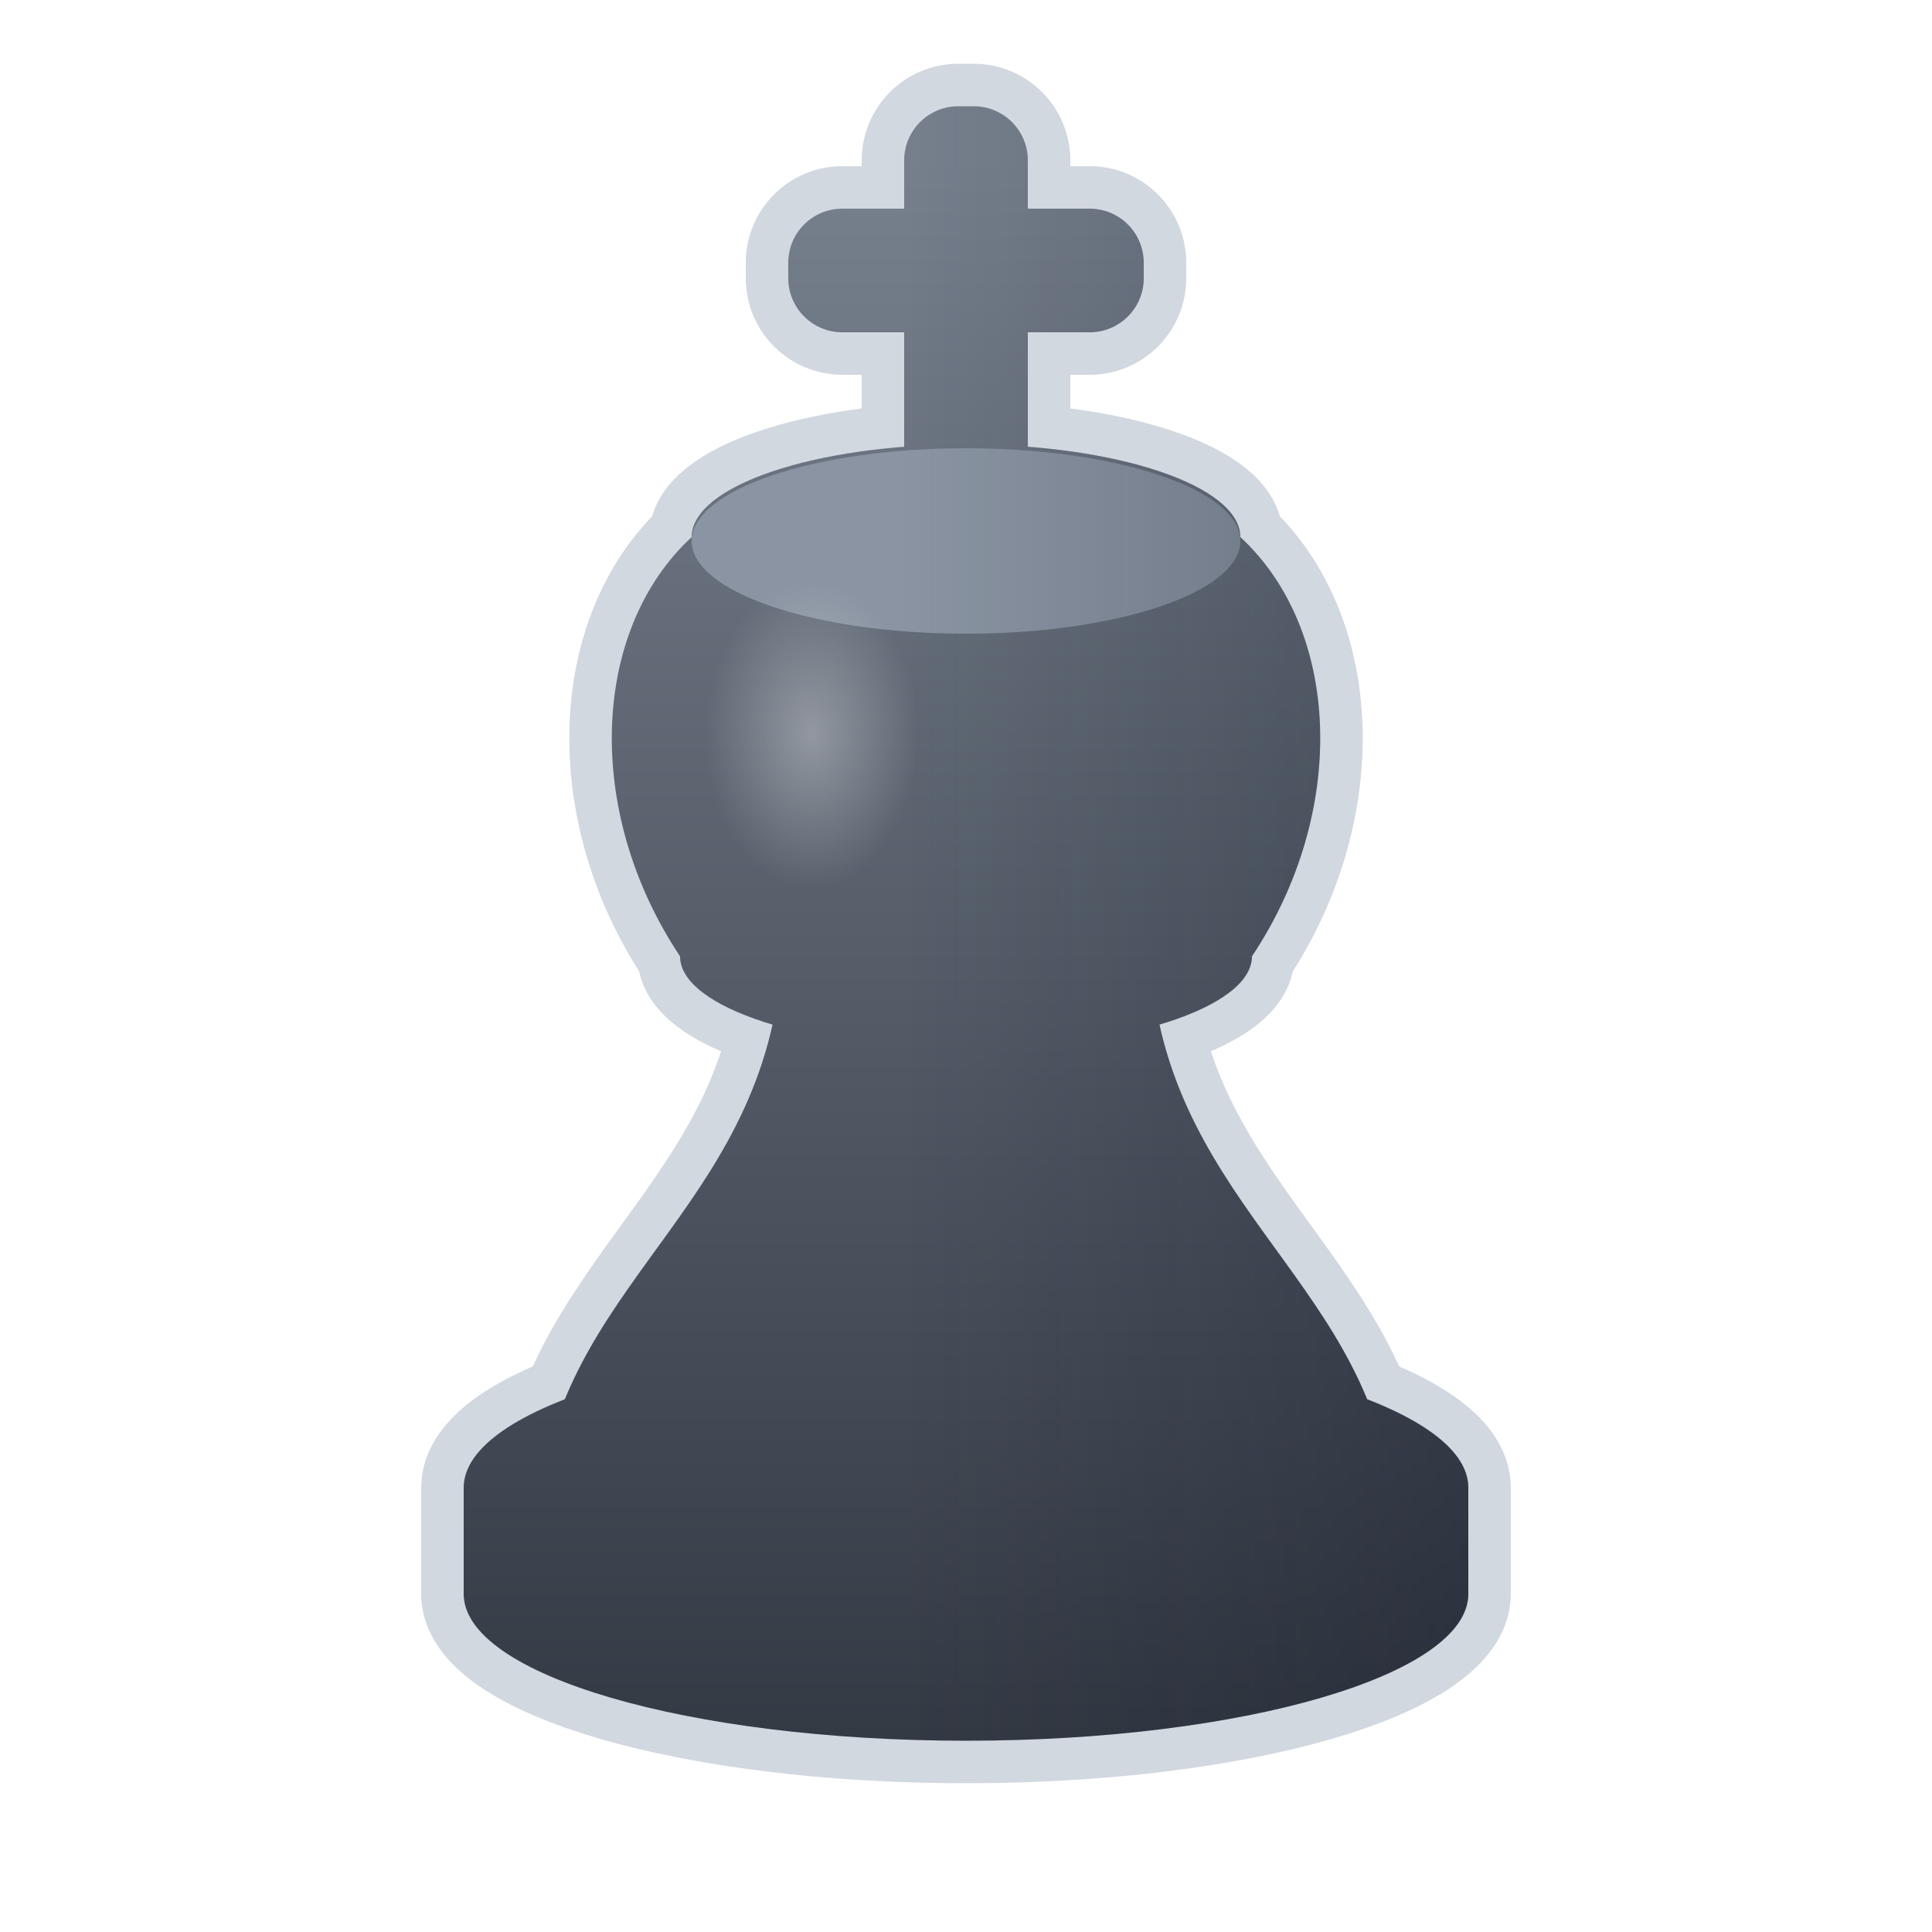
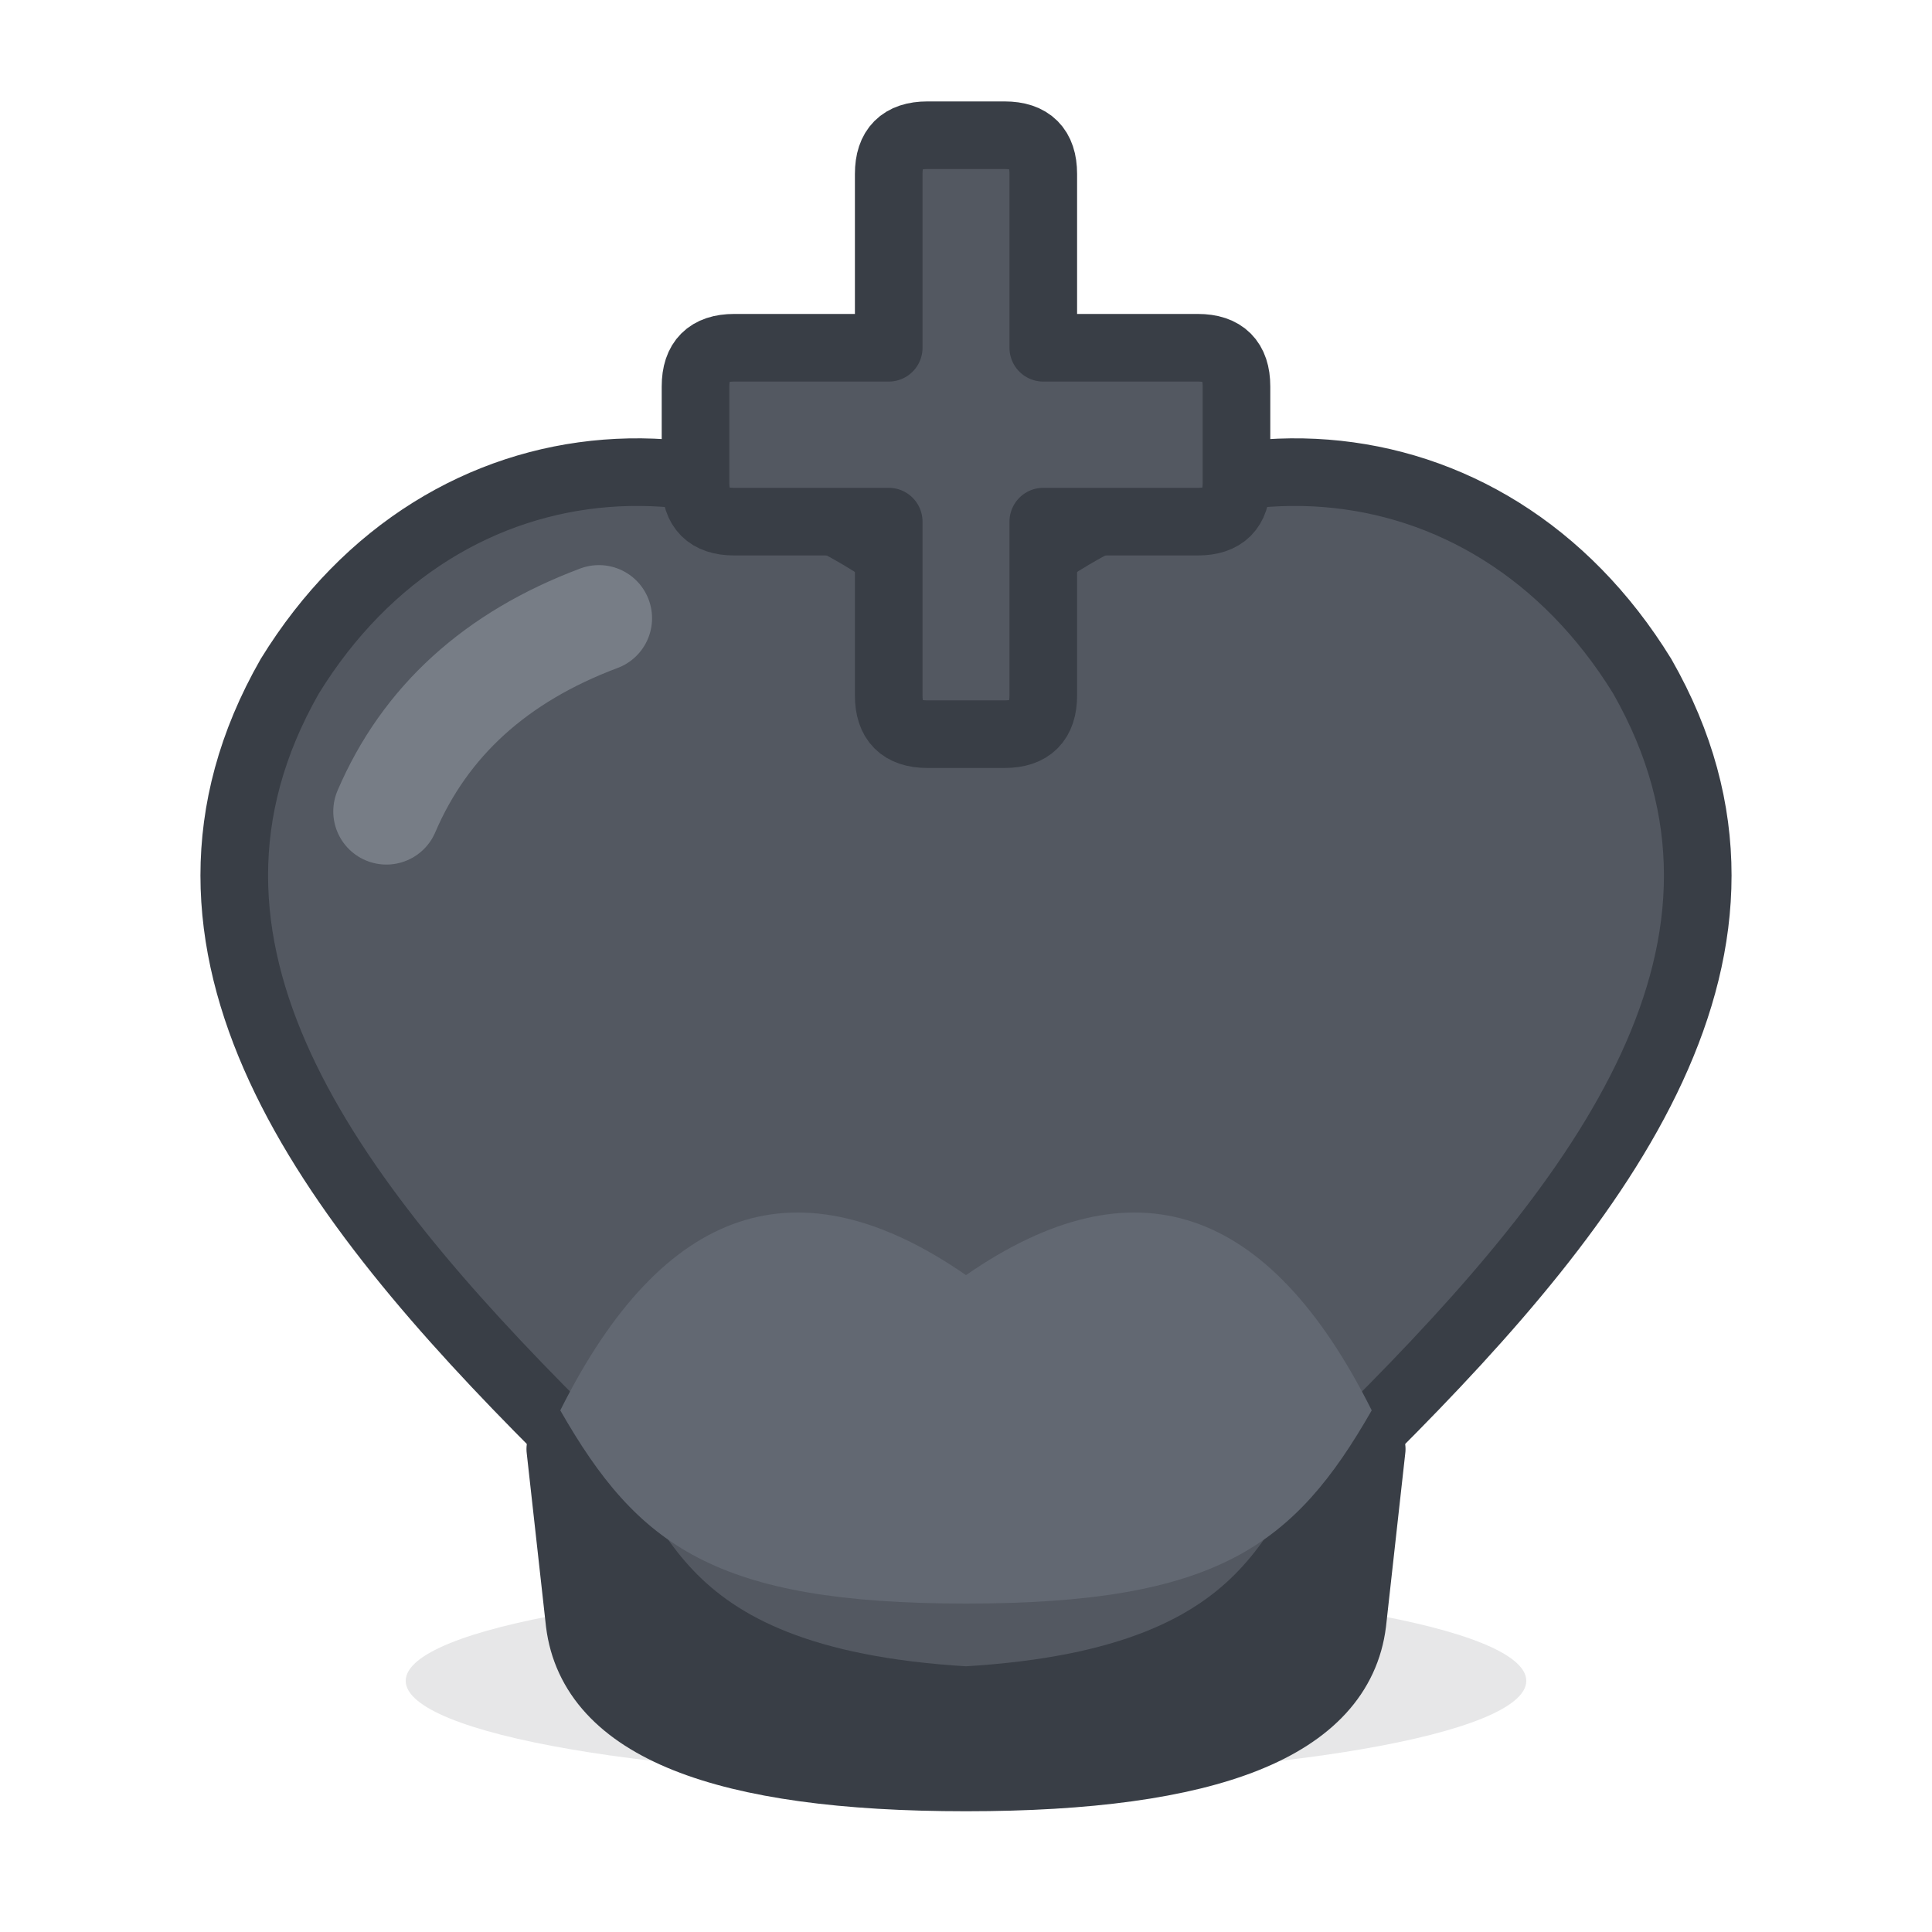
- <svg xmlns="http://www.w3.org/2000/svg" viewBox="0 0 100 100">
-   <defs>
-     <linearGradient id="sbKg" gradientUnits="userSpaceOnUse" x1="0" y1="8" x2="0" y2="90">
-       <stop offset="0" stop-color="#77808d" />
-       <stop offset=".5" stop-color="#565e6a" />
-       <stop offset="1" stop-color="#343a44" />
-     </linearGradient>
-     <linearGradient id="sbKs" gradientUnits="userSpaceOnUse" x1="24" y1="0" x2="78" y2="0">
-       <stop offset=".42" stop-color="#0b1220" stop-opacity="0" />
-       <stop offset="1" stop-color="#0b1220" stop-opacity="0.3" />
-     </linearGradient>
-     <radialGradient id="sbKl">
-       <stop offset="0" stop-color="#fff" stop-opacity="0.32" />
-       <stop offset="1" stop-color="#fff" stop-opacity="0" />
-     </radialGradient>
-     <clipPath id="sbKc">
-       <ellipse cx="50" cy="82.5" rx="26" ry="7.6" />
-       <path d="M24 82.5v-5.5a26 7.6 0 0 1 52 0v5.5z" />
-       <path d="M28 77C29.500 66 40 62 40.500 49h19C60 62 70.500 66 72 77z" />
-       <path d="M35.200 49.500C30.200 42 30.600 32.600 35.800 27.800a14.200 4.800 0 0 1 28.400 0C69.400 32.600 69.800 42 64.800 49.500a14.800 4.800 0 0 1-29.600 0z" />
-       <ellipse cx="50" cy="28" rx="14.200" ry="4.800" />
-       <rect x="46.800" y="5.500" width="6.400" height="21" rx="2.800" />
-       <rect x="40.800" y="10.800" width="18.400" height="6.400" rx="2.800" />
-     </clipPath>
-   </defs>
-   <g fill="#b7c0cd" stroke="#b7c0cd" stroke-width="4.4" stroke-linejoin="round" opacity="0.62">
-     <ellipse cx="50" cy="82.5" rx="26" ry="7.6" />
-     <path d="M24 82.5v-5.5a26 7.6 0 0 1 52 0v5.5z" />
-     <path d="M28 77C29.500 66 40 62 40.500 49h19C60 62 70.500 66 72 77z" />
-     <path d="M35.200 49.500C30.200 42 30.600 32.600 35.800 27.800a14.200 4.800 0 0 1 28.400 0C69.400 32.600 69.800 42 64.800 49.500a14.800 4.800 0 0 1-29.600 0z" />
-     <ellipse cx="50" cy="28" rx="14.200" ry="4.800" />
-     <rect x="46.800" y="5.500" width="6.400" height="21" rx="2.800" />
-     <rect x="40.800" y="10.800" width="18.400" height="6.400" rx="2.800" />
-   </g>
-   <g fill="url(#sbKg)">
-     <ellipse cx="50" cy="82.5" rx="26" ry="7.6" />
-     <path d="M24 82.5v-5.5a26 7.6 0 0 1 52 0v5.5z" />
-     <path d="M28 77C29.500 66 40 62 40.500 49h19C60 62 70.500 66 72 77z" />
-     <path d="M35.200 49.500C30.200 42 30.600 32.600 35.800 27.800a14.200 4.800 0 0 1 28.400 0C69.400 32.600 69.800 42 64.800 49.500a14.800 4.800 0 0 1-29.600 0z" />
-     <ellipse cx="50" cy="28" rx="14.200" ry="4.800" />
-     <rect x="46.800" y="5.500" width="6.400" height="21" rx="2.800" />
-     <rect x="40.800" y="10.800" width="18.400" height="6.400" rx="2.800" />
-   </g>
-   <g fill="#8a94a2">
-     <ellipse cx="50" cy="28" rx="14.200" ry="4.800" />
-   </g>
-   <g clip-path="url(#sbKc)">
-     <rect x="0" y="0" width="100" height="100" fill="url(#sbKs)" />
-     <ellipse cx="42" cy="38" rx="5.5" ry="8" fill="url(#sbKl)" />
-   </g>
+ <svg xmlns="http://www.w3.org/2000/svg" width="100" height="100" viewBox="0 0 100 100">
+   <ellipse cx="50" cy="87" rx="29" ry="5" fill="#30343B" opacity=".12" />
+   <path d="M29 75 Q50 82 71 75 L70 84 Q69 92 50 92 Q31 92 30 84 Z" fill="#393E46" stroke="#393E46" stroke-width="3.5" stroke-linejoin="round" stroke-linecap="round" />
+   <path d="M50 32 C39 21 23 22 15 35 C7 49 17 62 29 74 C33 79 33 87 50 88 C67 87 67 79 71 74 C83 62 93 49 85 35 C77 22 61 21 50 32 Z" fill="#535861" stroke="#393E46" stroke-width="3.5" stroke-linejoin="round" stroke-linecap="round" />
+   <path d="M29 73 Q37 57 50 66 Q63 57 71 73 C67 80 63 83 50 83 C37 83 33 80 29 73 Z" fill="#626872" stroke="none" stroke-width="3.5" stroke-linejoin="round" stroke-linecap="round" />
+   <path d="M46 9 Q46 7 48 7 H52 Q54 7 54 9 V18 H62 Q64 18 64 20 V25 Q64 27 62 27 H54 V36 Q54 38 52 38 H48 Q46 38 46 36 V27 H38 Q36 27 36 25 V20 Q36 18 38 18 H46 Z" fill="#535861" stroke="#393E46" stroke-width="3.5" stroke-linejoin="round" stroke-linecap="round" />
+   <path d="M20 42 Q23 35 31 32" fill="none" stroke="#777D86" stroke-width="5.5" stroke-linejoin="round" stroke-linecap="round" />
</svg>
